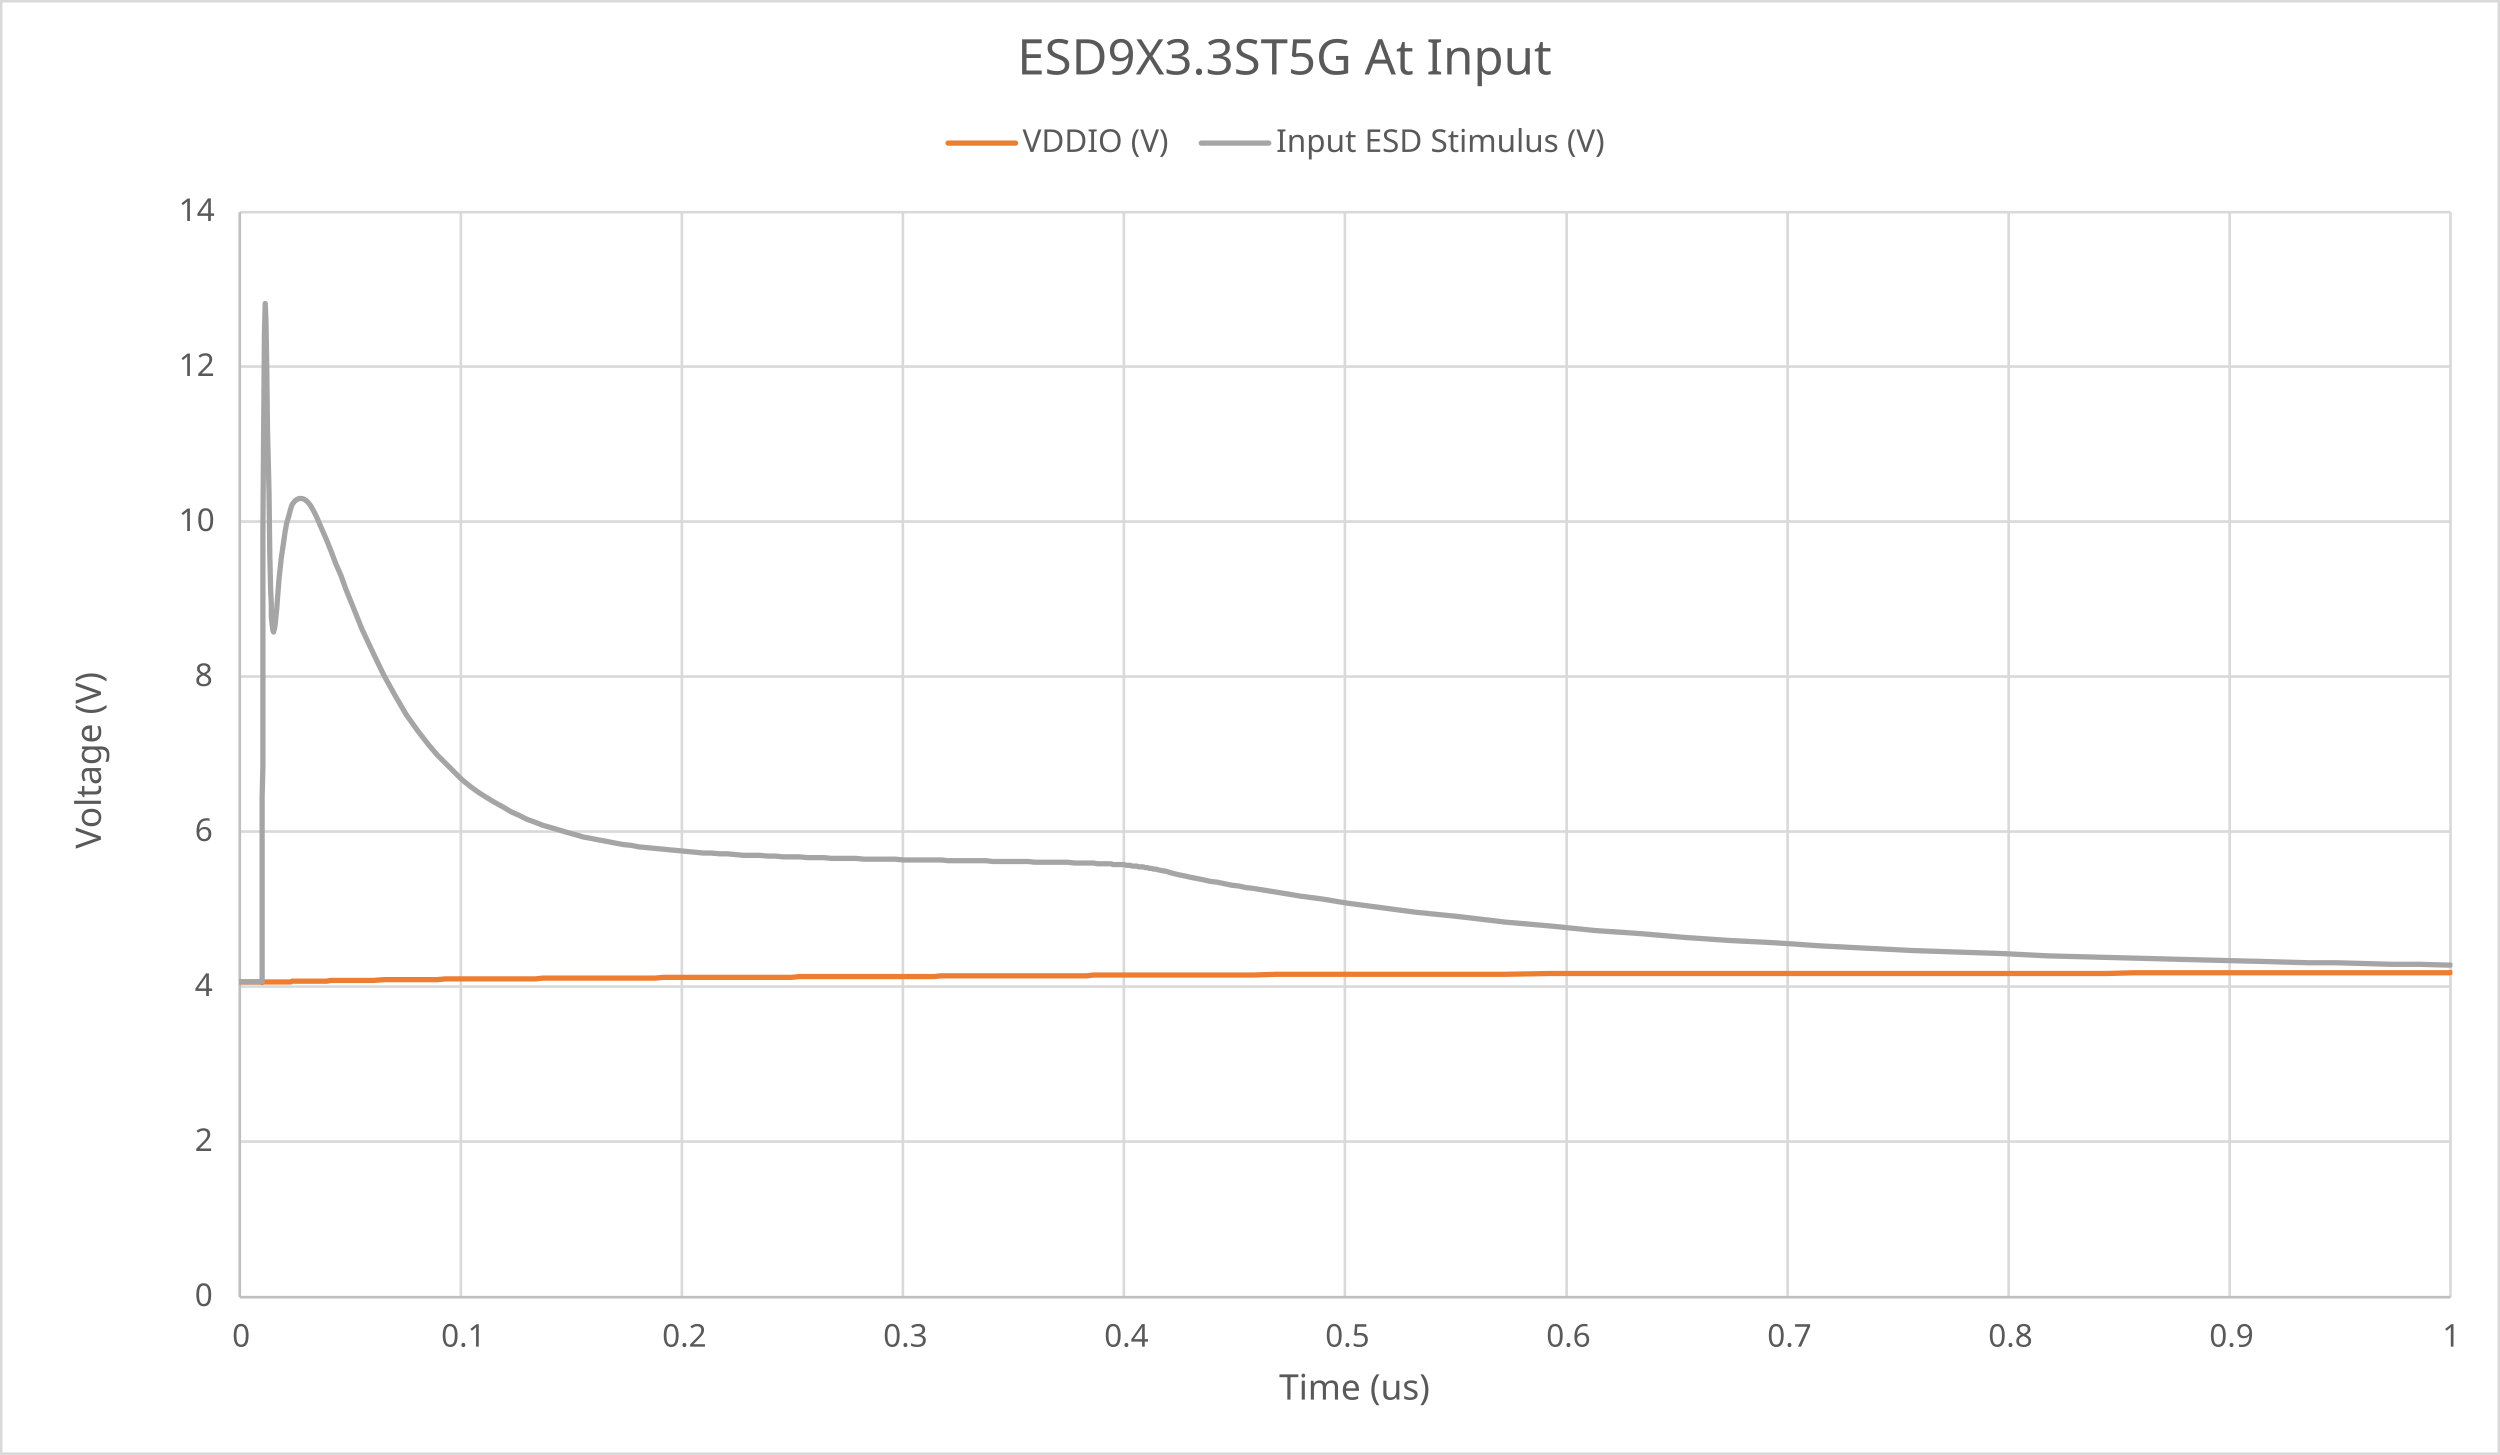
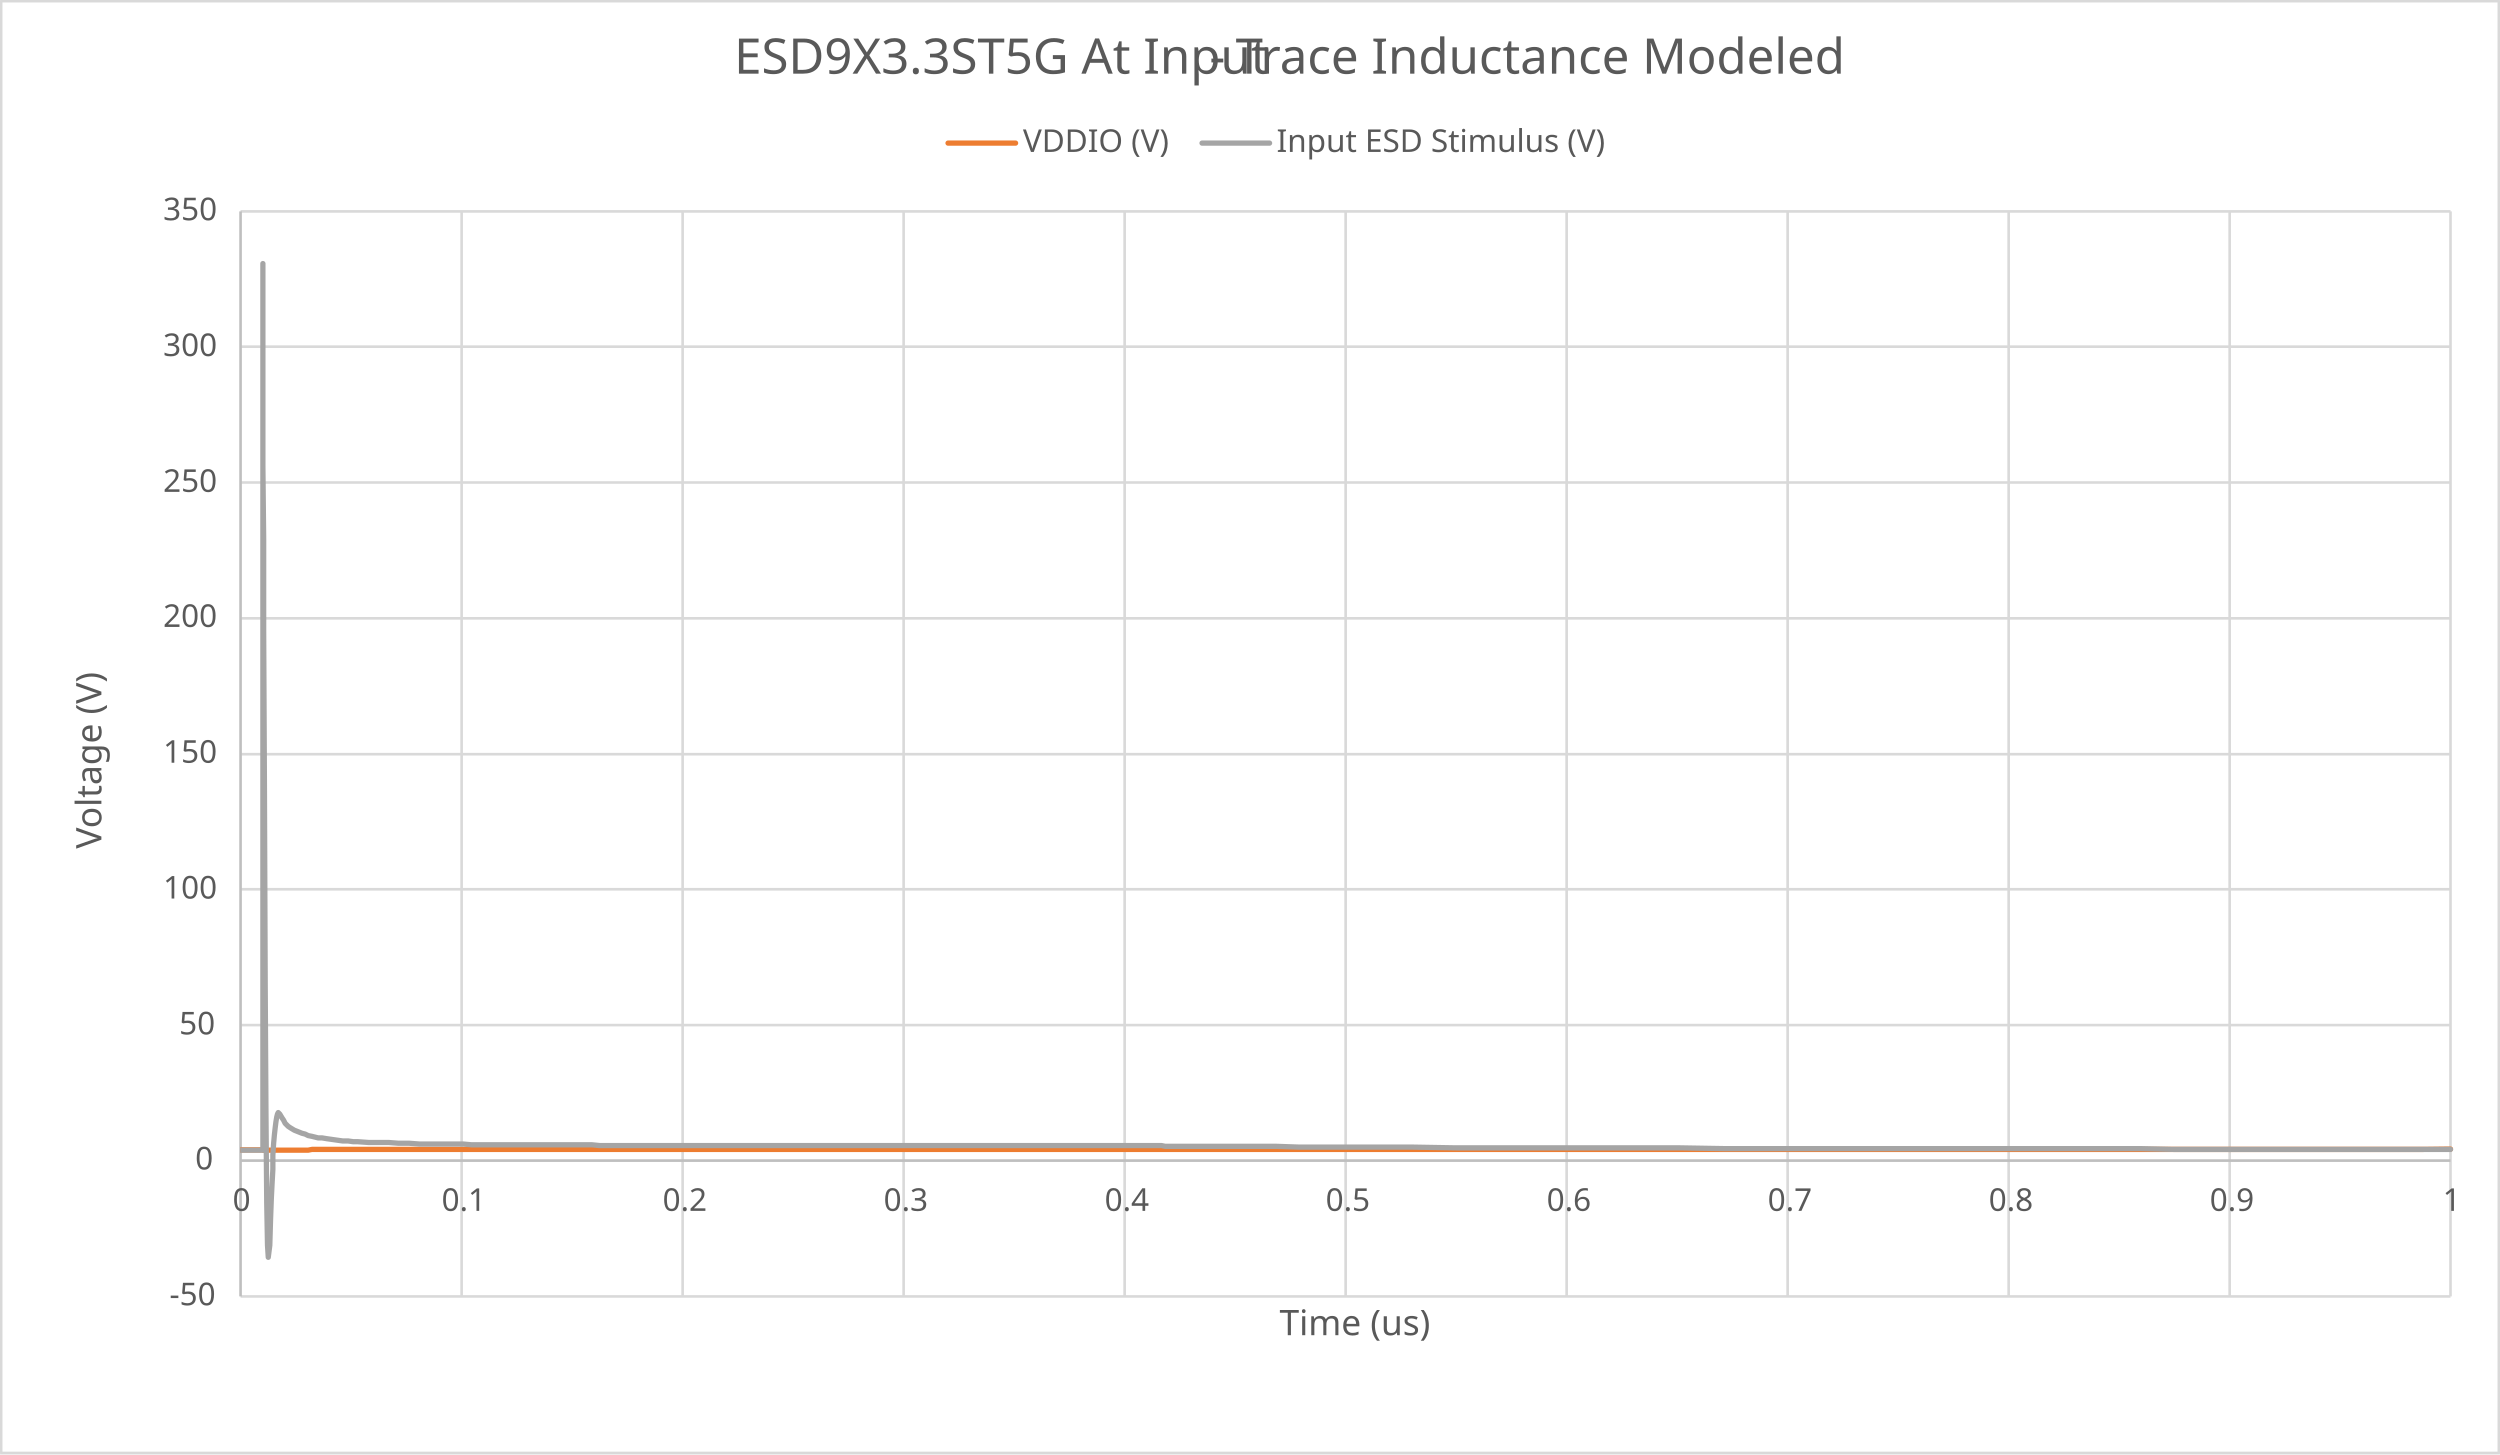
- <svg xmlns="http://www.w3.org/2000/svg" width="3258" height="1896" overflow="hidden">
+ <svg xmlns="http://www.w3.org/2000/svg" width="3258" height="1895" overflow="hidden">
  <defs>
    <clipPath id="clip0">
-       <rect x="2581" y="4141" width="3258" height="1896" />
+       <rect x="2577" y="9834" width="3258" height="1895" />
    </clipPath>
    <clipPath id="clip1">
-       <rect x="2581" y="4142" width="3255" height="1892" />
+       <rect x="2578" y="9834" width="3255" height="1893" />
    </clipPath>
    <clipPath id="clip2">
-       <rect x="2581" y="4142" width="3255" height="1892" />
+       <rect x="2578" y="9834" width="3255" height="1893" />
    </clipPath>
    <clipPath id="clip3">
-       <rect x="2581" y="4142" width="3255" height="1892" />
+       <rect x="2578" y="9834" width="3255" height="1893" />
    </clipPath>
    <clipPath id="clip4">
-       <rect x="2581" y="4142" width="3255" height="1892" />
+       <rect x="2578" y="9834" width="3255" height="1893" />
    </clipPath>
    <clipPath id="clip5">
-       <rect x="2893" y="4417" width="2884" height="1417" />
+       <rect x="2890" y="10109" width="2884" height="1417" />
    </clipPath>
    <clipPath id="clip6">
-       <rect x="2893" y="4417" width="2884" height="1417" />
+       <rect x="2890" y="10109" width="2884" height="1417" />
    </clipPath>
    <clipPath id="clip7">
-       <rect x="2581" y="4142" width="3255" height="1892" />
+       <rect x="2578" y="9834" width="3255" height="1893" />
    </clipPath>
    <clipPath id="clip8">
-       <rect x="2581" y="4142" width="3255" height="1892" />
+       <rect x="2578" y="9834" width="3255" height="1893" />
    </clipPath>
    <clipPath id="clip9">
-       <rect x="2581" y="4142" width="3255" height="1892" />
+       <rect x="2578" y="9834" width="3255" height="1893" />
    </clipPath>
    <clipPath id="clip10">
-       <rect x="2581" y="4142" width="3255" height="1892" />
+       <rect x="2578" y="9834" width="3255" height="1893" />
    </clipPath>
    <clipPath id="clip11">
-       <rect x="2581" y="4142" width="3255" height="1892" />
+       <rect x="2578" y="9834" width="3255" height="1893" />
    </clipPath>
    <clipPath id="clip12">
-       <rect x="2581" y="4142" width="3255" height="1892" />
+       <rect x="2578" y="9834" width="3255" height="1893" />
    </clipPath>
    <clipPath id="clip13">
-       <rect x="2581" y="4142" width="3255" height="1892" />
+       <rect x="2578" y="9834" width="3255" height="1893" />
    </clipPath>
    <clipPath id="clip14">
-       <rect x="2581" y="4142" width="3255" height="1892" />
+       <rect x="2578" y="9834" width="3255" height="1893" />
    </clipPath>
    <clipPath id="clip15">
-       <rect x="2581" y="4142" width="3255" height="1892" />
+       <rect x="2578" y="9834" width="3255" height="1893" />
    </clipPath>
    <clipPath id="clip16">
-       <rect x="2581" y="4142" width="3255" height="1892" />
+       <rect x="2578" y="9834" width="3255" height="1893" />
    </clipPath>
    <clipPath id="clip17">
-       <rect x="2581" y="4142" width="3255" height="1892" />
+       <rect x="2578" y="9834" width="3255" height="1893" />
    </clipPath>
    <clipPath id="clip18">
-       <rect x="2581" y="4142" width="3255" height="1892" />
+       <rect x="2578" y="9834" width="3255" height="1893" />
    </clipPath>
    <clipPath id="clip19">
-       <rect x="2581" y="4142" width="3255" height="1892" />
+       <rect x="2578" y="9834" width="3255" height="1893" />
    </clipPath>
    <clipPath id="clip20">
-       <rect x="2581" y="4142" width="3255" height="1892" />
+       <rect x="2578" y="9834" width="3255" height="1893" />
    </clipPath>
    <clipPath id="clip21">
-       <rect x="2581" y="4142" width="3255" height="1892" />
+       <rect x="2578" y="9834" width="3255" height="1893" />
    </clipPath>
    <clipPath id="clip22">
-       <rect x="2581" y="4142" width="3255" height="1892" />
+       <rect x="2578" y="9834" width="3255" height="1893" />
    </clipPath>
    <clipPath id="clip23">
-       <rect x="2581" y="4142" width="3255" height="1892" />
+       <rect x="2578" y="9834" width="3255" height="1893" />
    </clipPath>
    <clipPath id="clip24">
-       <rect x="2581" y="4142" width="3255" height="1892" />
+       <rect x="2578" y="9834" width="3255" height="1893" />
    </clipPath>
    <clipPath id="clip25">
-       <rect x="2581" y="4142" width="3255" height="1892" />
+       <rect x="2578" y="9834" width="3255" height="1893" />
    </clipPath>
    <clipPath id="clip26">
-       <rect x="2581" y="4142" width="3255" height="1892" />
+       <rect x="2578" y="9834" width="3255" height="1893" />
    </clipPath>
    <clipPath id="clip27">
-       <rect x="2581" y="4142" width="3255" height="1892" />
+       <rect x="2578" y="9834" width="3255" height="1893" />
    </clipPath>
    <clipPath id="clip28">
-       <rect x="2581" y="4142" width="3255" height="1892" />
+       <rect x="2578" y="9834" width="3255" height="1893" />
    </clipPath>
    <clipPath id="clip29">
-       <rect x="2581" y="4142" width="3255" height="1892" />
+       <rect x="2578" y="9834" width="3255" height="1893" />
    </clipPath>
    <clipPath id="clip30">
-       <rect x="2581" y="4142" width="3255" height="1892" />
+       <rect x="2578" y="9834" width="3255" height="1893" />
    </clipPath>
    <clipPath id="clip31">
-       <rect x="2581" y="4142" width="3255" height="1892" />
+       <rect x="2578" y="9834" width="3255" height="1893" />
    </clipPath>
    <clipPath id="clip32">
-       <rect x="2581" y="4142" width="3255" height="1892" />
+       <rect x="2578" y="9834" width="3255" height="1893" />
+     </clipPath>
+     <clipPath id="clip33">
+       <rect x="2578" y="9834" width="3255" height="1893" />
+     </clipPath>
+     <clipPath id="clip34">
+       <rect x="2578" y="9834" width="3255" height="1893" />
+     </clipPath>
+     <clipPath id="clip35">
+       <rect x="2578" y="9834" width="3255" height="1893" />
    </clipPath>
  </defs>
-   <g clip-path="url(#clip0)" transform="translate(-2581 -4141)">
-     <rect x="2582" y="4142" width="3255" height="1893" fill="#FFFFFF" />
+   <g clip-path="url(#clip0)" transform="translate(-2577 -9834)">
+     <rect x="2578" y="9835" width="3255" height="1892" fill="#FFFFFF" />
    <g clip-path="url(#clip1)">
-       <path d="M2893.5 5628.68 5774.5 5628.68M2893.5 5426.68 5774.5 5426.68M2893.5 5224.67 5774.5 5224.67M2893.5 5022.67 5774.5 5022.67M2893.5 4820.66 5774.5 4820.66M2893.5 4618.65 5774.5 4618.65M2893.5 4417.5 5774.5 4417.5" stroke="#D9D9D9" stroke-width="3.438" stroke-linejoin="round" stroke-miterlimit="10" fill="none" />
+       <path d="M2890.5 11523.5 5770.5 11523.5M2890.5 11169.9 5770.5 11169.9M2890.5 10992.9 5770.5 10992.9M2890.5 10816.9 5770.5 10816.9M2890.5 10639.8 5770.5 10639.8M2890.5 10462.8 5770.5 10462.8M2890.5 10285.8 5770.5 10285.8M2890.5 10109.5 5770.5 10109.5" stroke="#D9D9D9" stroke-width="3.438" stroke-linejoin="round" stroke-miterlimit="10" fill="none" />
    </g>
    <g clip-path="url(#clip2)">
-       <path d="M3181.6 4417.5 3181.6 5831.5M3469.61 4417.5 3469.61 5831.5M3757.62 4417.5 3757.62 5831.5M4045.63 4417.5 4045.63 5831.5M4333.64 4417.5 4333.64 5831.5M4622.65 4417.5 4622.65 5831.5M4910.66 4417.5 4910.66 5831.5M5198.67 4417.5 5198.67 5831.5M5486.68 4417.5 5486.68 5831.5M5774.5 4417.5 5774.5 5831.5" stroke="#D9D9D9" stroke-width="3.438" stroke-linejoin="round" stroke-miterlimit="10" fill="none" />
+       <path d="M3178.6 10109.5 3178.6 11523.5M3466.61 10109.5 3466.61 11523.5M3754.62 10109.5 3754.62 11523.5M4042.63 10109.5 4042.63 11523.5M4330.64 10109.5 4330.64 11523.5M4618.65 10109.5 4618.65 11523.5M4906.66 10109.5 4906.66 11523.5M5194.67 10109.5 5194.67 11523.5M5482.68 10109.5 5482.68 11523.5M5770.5 10109.5 5770.5 11523.5" stroke="#D9D9D9" stroke-width="3.438" stroke-linejoin="round" stroke-miterlimit="10" fill="none" />
    </g>
    <g clip-path="url(#clip3)">
-       <path d="M0 0 0 1414" stroke="#BFBFBF" stroke-width="3.438" stroke-linejoin="round" stroke-miterlimit="10" fill="none" fill-rule="evenodd" transform="matrix(1 0 0 -1 2893.5 5831.5)" />
+       <path d="M0 0 0 1414" stroke="#BFBFBF" stroke-width="3.438" stroke-linejoin="round" stroke-miterlimit="10" fill="none" fill-rule="evenodd" transform="matrix(1 0 0 -1 2890.5 11523.5)" />
    </g>
    <g clip-path="url(#clip4)">
-       <path d="M2893.5 5831.5 5774.5 5831.5" stroke="#BFBFBF" stroke-width="3.438" stroke-linejoin="round" stroke-miterlimit="10" fill="none" fill-rule="evenodd" />
+       <path d="M2890.5 11346.5 5770.5 11346.5" stroke="#BFBFBF" stroke-width="3.438" stroke-linejoin="round" stroke-miterlimit="10" fill="none" fill-rule="evenodd" />
    </g>
    <g clip-path="url(#clip5)">
-       <path d="M2893.5 5420.68 2922.6 5420.68 2922.6 5420.68 2922.6 5420.68 2922.6 5420.68 2922.6 5420.68 2922.6 5420.68 2922.6 5420.68 2922.6 5421.5 2922.6 5420.68 2922.6 5420.68 2922.6 5420.68 2922.6 5420.68 2922.6 5420.68 2922.6 5420.68 2922.6 5420.68 2922.6 5420.68 2922.6 5420.68 2922.6 5420.68 2922.6 5420.68 2923.6 5420.68 2923.6 5420.68 2923.6 5420.68 2923.6 5420.68 2923.6 5420.68 2924.6 5420.68 2925.6 5420.68 2926.6 5420.68 2927.6 5420.68 2928.6 5420.68 2929.6 5420.68 2931.6 5420.68 2932.6 5420.68 2933.6 5420.68 2934.6 5420.68 2934.6 5420.68 2935.6 5420.68 2936.6 5420.68 2937.6 5420.68 2937.6 5420.68 2938.6 5420.68 2939.6 5420.68 2941.6 5420.68 2944.6 5420.68 2947.6 5420.68 2950.6 5420.68 2952.6 5420.68 2954.6 5420.68 2957.6 5420.68 2959.6 5420.68 2961.6 5419.68 2964.6 5419.68 2966.6 5419.68 2970.6 5419.68 2974.6 5419.68 2977.6 5419.68 2981.6 5419.68 2985.6 5419.68 2989.6 5419.68 2993.6 5419.68 2999.6 5419.68 3006.6 5419.68 3012.6 5418.68 3018.6 5418.68 3025.6 5418.68 3031.6 5418.68 3038.6 5418.68 3052.6 5418.68 3067.6 5418.68 3081.6 5417.68 3096.6 5417.68 3110.6 5417.68 3125.6 5417.68 3139.6 5417.68 3150.6 5417.68 3161.6 5416.68 3172.6 5416.68 3182.6 5416.68 3193.6 5416.68 3204.61 5416.68 3215.61 5416.68 3225.61 5416.68 3236.61 5416.68 3246.61 5416.68 3257.61 5416.68 3267.61 5416.68 3278.61 5416.68 3288.61 5415.68 3299.61 5415.68 3309.61 5415.68 3319.61 5415.68 3330.61 5415.68 3340.61 5415.68 3351.61 5415.68 3361.61 5415.68 3372.61 5415.68 3382.61 5415.68 3393.61 5415.68 3403.61 5415.68 3413.61 5415.68 3424.61 5415.68 3434.61 5415.68 3445.61 5414.68 3455.61 5414.68 3466.61 5414.68 3476.61 5414.68 3487.61 5414.68 3497.61 5414.68 3507.62 5414.68 3518.62 5414.68 3528.62 5414.68 3539.62 5414.68 3549.62 5414.68 3560.62 5414.68 3570.62 5414.68 3581.62 5414.68 3591.62 5414.68 3601.62 5414.68 3612.62 5414.68 3622.62 5413.68 3633.62 5413.68 3643.62 5413.68 3654.62 5413.68 3664.62 5413.68 3675.62 5413.68 3685.62 5413.68 3696.62 5413.68 3706.62 5413.68 3716.62 5413.68 3727.62 5413.68 3737.62 5413.68 3747.62 5413.68 3757.62 5413.68 3767.62 5413.68 3777.62 5413.68 3787.62 5413.68 3797.62 5413.68 3807.62 5412.68 3816.63 5412.68 3826.63 5412.68 3836.63 5412.68 3845.63 5412.68 3855.63 5412.68 3865.63 5412.68 3874.63 5412.68 3883.63 5412.68 3892.63 5412.68 3902.63 5412.68 3911.63 5412.68 3920.63 5412.68 3929.63 5412.68 3938.63 5412.68 3946.63 5412.68 3955.63 5412.68 3963.63 5412.68 3972.63 5412.68 3980.63 5412.68 3988.63 5412.68 3997.63 5412.68 4005.63 5411.68 4011.63 5411.68 4017.63 5411.68 4022.63 5411.68 4028.63 5411.68 4031.63 5411.68 4033.63 5411.68 4036.63 5411.68 4039.63 5411.68 4042.63 5411.68 4045.63 5411.68 4048.63 5411.68 4050.63 5411.68 4053.63 5411.68 4056.63 5411.68 4059.63 5411.68 4062.63 5411.68 4064.63 5411.68 4067.63 5411.68 4070.63 5411.68 4073.63 5411.68 4076.63 5411.68 4078.63 5411.68 4081.63 5411.68 4084.63 5411.68 4087.63 5411.68 4090.63 5411.68 4095.63 5411.68 4101.63 5411.68 4107.63 5411.68 4115.64 5411.68 4120.64 5411.68 4125.64 5411.68 4129.64 5411.68 4134.64 5411.68 4139.64 5411.68 4144.64 5411.68 4149.64 5411.68 4158.64 5411.68 4167.64 5411.68 4176.64 5411.68 4186.64 5411.68 4195.64 5411.68 4204.64 5411.68 4213.64 5411.68 4244.64 5410.68 4274.64 5410.68 4304.64 5410.68 4334.64 5410.68 4364.64 5410.68 4394.64 5410.68 4424.65 5410.68 4483.65 5410.68 4542.65 5410.68 4600.65 5409.68 4659.65 5409.68 4718.65 5409.68 4776.66 5409.68 4835.66 5409.68 4894.66 5409.68 4953.66 5409.68 5012.66 5409.68 5071.67 5409.68 5130.67 5409.68 5189.67 5409.68 5249.67 5409.68 5287.67 5409.68 5325.67 5409.68 5363.68 5408.68 5401.68 5408.68 5439.68 5408.68 5478.68 5408.68 5516.68 5408.68 5519.68 5408.68 5554.68 5408.68 5590.68 5408.68 5626.68 5408.68 5662.69 5408.68 5697.69 5408.68 5733.69 5408.68 5769.69 5408.68 5772.69 5408.68 5774.5 5408.5" stroke="#ED7D31" stroke-width="6.875" stroke-linecap="round" stroke-linejoin="round" stroke-miterlimit="10" fill="none" />
+       <path d="M2890.5 11332.5 2919.6 11332.5 2919.6 11332.9 2919.6 11332.9 2919.6 11332.9 2919.6 11332.5 2919.6 11332.5 2919.6 11332.5 2919.6 11332.5 2919.6 11332.5 2919.6 11332.9 2919.6 11332.9 2919.6 11332.9 2919.6 11332.9 2919.6 11332.9 2919.6 11332.9 2919.6 11332.9 2919.6 11332.9 2919.6 11332.9 2919.6 11332.9 2920.6 11332.9 2920.6 11332.9 2921.6 11332.9 2922.6 11332.9 2923.6 11332.9 2924.6 11332.9 2925.6 11332.9 2926.6 11332.9 2928.6 11332.9 2929.6 11332.9 2930.6 11332.9 2931.6 11332.9 2932.6 11332.9 2932.6 11332.9 2933.6 11332.9 2934.6 11332.9 2935.6 11332.9 2936.6 11332.9 2937.6 11332.9 2938.6 11332.9 2939.6 11332.9 2940.6 11332.9 2941.6 11332.9 2944.6 11332.9 2946.6 11332.9 2948.6 11332.9 2950.6 11332.9 2952.6 11332.9 2955.6 11332.9 2960.6 11332.9 2965.6 11332.9 2970.6 11332.9 2974.6 11332.9 2978.6 11332.9 2983.6 11331.9 2987.6 11331.9 2991.6 11331.9 2996.6 11331.9 3002.6 11331.9 3009.6 11331.9 3016.6 11331.9 3023.6 11331.9 3030.6 11331.9 3037.6 11331.9 3043.6 11331.9 3057.6 11331.9 3070.6 11331.9 3083.6 11331.9 3096.6 11331.9 3110.6 11331.9 3123.6 11331.9 3136.6 11331.9 3147.6 11331.9 3158.6 11331.9 3169.6 11331.9 3180.6 11331.9 3191.6 11331.9 3201.6 11331.9 3212.61 11331.9 3223.61 11331.9 3233.61 11331.9 3244.61 11331.9 3254.61 11331.9 3264.61 11331.9 3275.61 11331.9 3285.61 11331.9 3296.61 11331.9 3306.61 11331.9 3317.61 11331.9 3327.61 11331.9 3338.61 11331.9 3348.61 11331.9 3358.61 11331.9 3369.61 11331.9 3379.61 11331.9 3390.61 11331.9 3400.61 11331.9 3411.61 11331.9 3421.61 11331.9 3432.61 11331.9 3442.61 11331.9 3453.61 11331.9 3463.61 11331.9 3473.61 11331.9 3484.61 11331.9 3494.61 11331.9 3505.62 11331.9 3515.62 11331.9 3526.62 11331.9 3536.62 11331.9 3547.62 11331.9 3557.62 11331.9 3567.62 11331.9 3578.62 11331.9 3588.62 11331.9 3599.62 11331.9 3609.62 11331.9 3620.62 11331.9 3630.62 11331.9 3641.62 11331.9 3651.62 11331.9 3661.62 11331.9 3672.62 11331.9 3682.62 11331.9 3693.62 11331.9 3703.62 11331.9 3714.62 11331.9 3724.62 11331.9 3734.62 11331.9 3744.62 11331.9 3754.62 11331.9 3764.62 11331.9 3774.62 11331.9 3784.62 11331.9 3794.62 11331.9 3804.62 11331.9 3814.63 11331.9 3823.63 11331.9 3833.63 11331.9 3843.63 11331.9 3852.63 11331.9 3862.63 11331.9 3871.63 11331.9 3880.63 11331.9 3890.63 11331.9 3899.63 11331.9 3908.63 11331.9 3917.63 11331.9 3927.63 11331.9 3935.63 11331.9 3943.63 11331.9 3951.63 11331.9 3959.63 11331.9 3967.63 11331.9 3975.63 11331.9 3983.63 11331.9 3991.63 11331.9 4000.63 11331.9 4005.63 11331.9 4011.63 11331.9 4017.63 11331.9 4022.63 11331.9 4025.63 11331.9 4028.63 11331.9 4031.63 11331.9 4034.63 11331.9 4036.63 11331.9 4039.63 11331.9 4042.63 11331.9 4045.63 11331.9 4048.63 11331.9 4050.63 11331.9 4053.63 11331.9 4056.63 11331.9 4059.63 11331.9 4062.63 11331.9 4064.63 11331.9 4067.63 11331.9 4070.63 11331.9 4073.63 11331.9 4076.63 11331.9 4079.63 11331.9 4081.63 11331.9 4084.63 11331.9 4090.63 11331.9 4095.63 11331.9 4101.63 11331.9 4109.63 11331.9 4114.63 11331.9 4119.64 11331.9 4124.64 11331.9 4129.64 11331.9 4134.64 11331.9 4138.64 11331.9 4143.64 11331.9 4153.64 11331.9 4163.64 11331.9 4172.64 11331.9 4182.64 11331.9 4191.64 11331.9 4201.64 11331.9 4211.64 11331.9 4240.64 11331.9 4269.64 11331.9 4299.64 11331.9 4328.64 11331.9 4357.64 11331.9 4387.64 11331.9 4416.65 11331.9 4474.65 11331.9 4533.65 11331.9 4591.65 11331.9 4649.65 11331.9 4707.65 11331.9 4766.66 11331.9 4824.66 11331.9 4883.66 11331.9 4942.66 11331.9 5001.66 11331.9 5060.67 11331.9 5119.67 11331.9 5178.67 11331.9 5237.67 11331.9 5280.67 11331.9 5323.67 11331.9 5366.68 11331.9 5409.68 11331.9 5452.68 11331.9 5495.68 11331.9 5538.68 11331.9 5541.68 11331.9 5573.68 11331.9 5605.68 11331.9 5638.69 11331.9 5670.69 11331.9 5702.69 11331.9 5734.69 11331.9 5766.69 11331.5 5769.69 11331.5 5770.5 11331.5" stroke="#ED7D31" stroke-width="6.875" stroke-linecap="round" stroke-linejoin="round" stroke-miterlimit="10" fill="none" />
    </g>
    <g clip-path="url(#clip6)">
-       <path d="M2893.5 5420.5 2922.6 5420.5 2922.6 5419.68 2922.6 5418.68 2922.6 5418.68 2922.6 5418.68 2922.6 5418.68 2922.6 5418.68 2922.6 5418.68 2922.6 5417.68 2922.6 5417.68 2922.6 5417.68 2922.6 5416.68 2922.6 5414.68 2922.6 5410.68 2922.6 5400.68 2922.6 5383.68 2922.6 5356.68 2922.6 5304.67 2922.6 5238.67 2922.6 5227.67 2922.6 5210.67 2922.6 5180.67 2923.6 5138.67 2923.6 5070.67 2923.6 5013.66 2923.6 4929.66 2923.6 4834.66 2924.6 4697.65 2925.6 4575.65 2926.6 4536.5 2927.6 4558.65 2928.6 4616.65 2929.6 4700.65 2931.6 4783.66 2932.6 4863.66 2933.6 4906.66 2934.6 4929.66 2934.6 4944.66 2935.6 4954.66 2936.6 4962.66 2937.6 4964.66 2937.6 4963.66 2938.6 4960.66 2939.6 4954.66 2941.6 4934.66 2944.6 4895.66 2947.6 4867.66 2950.6 4847.66 2952.6 4833.66 2954.6 4822.66 2957.6 4812.66 2959.6 4804.66 2961.6 4798.66 2964.6 4794.66 2966.6 4792.66 2970.6 4790.66 2974.6 4790.66 2977.6 4791.66 2981.6 4794.66 2985.6 4799.66 2989.6 4806.66 2993.6 4814.66 2999.6 4828.66 3006.6 4844.66 3012.6 4859.66 3018.6 4875.66 3025.6 4891.66 3031.6 4908.66 3038.6 4925.66 3052.6 4960.66 3067.6 4992.66 3081.6 5021.67 3096.6 5048.67 3110.6 5072.67 3125.6 5093.67 3139.6 5111.67 3150.6 5124.67 3161.6 5135.67 3172.6 5146.67 3182.6 5156.67 3193.6 5165.67 3204.61 5173.67 3215.61 5180.67 3225.61 5186.67 3236.61 5192.67 3246.61 5198.67 3257.61 5203.67 3267.61 5208.67 3278.61 5212.67 3288.61 5216.67 3299.61 5219.67 3309.61 5222.67 3319.61 5225.67 3330.61 5228.67 3340.61 5231.67 3351.61 5233.67 3361.61 5235.67 3372.61 5237.67 3382.61 5239.67 3393.61 5241.67 3403.61 5242.67 3413.61 5244.67 3424.61 5245.67 3434.61 5246.67 3445.61 5247.67 3455.61 5248.67 3466.61 5249.67 3476.61 5250.67 3487.61 5251.67 3497.61 5252.67 3507.62 5252.67 3518.62 5253.67 3528.62 5253.67 3539.62 5254.67 3549.62 5255.67 3560.62 5255.67 3570.62 5255.67 3581.62 5256.67 3591.62 5256.67 3601.62 5257.67 3612.62 5257.67 3622.62 5257.67 3633.62 5258.67 3643.62 5258.67 3654.62 5258.67 3664.62 5259.67 3675.62 5259.67 3685.62 5259.67 3696.62 5259.67 3706.62 5260.67 3716.62 5260.67 3727.62 5260.67 3737.62 5260.67 3747.62 5260.67 3757.62 5261.67 3767.62 5261.67 3777.62 5261.67 3787.62 5261.67 3797.62 5261.67 3807.62 5261.67 3816.63 5262.67 3826.63 5262.67 3836.63 5262.67 3845.63 5262.67 3855.63 5262.67 3865.63 5262.67 3874.63 5263.67 3883.63 5263.67 3892.63 5263.67 3902.63 5263.67 3911.63 5263.67 3920.63 5263.67 3929.63 5264.67 3938.63 5264.67 3946.63 5264.67 3955.63 5264.67 3963.63 5264.67 3972.63 5264.67 3980.63 5265.67 3988.63 5265.67 3997.63 5265.67 4005.63 5265.67 4011.63 5266.67 4017.63 5266.67 4022.63 5266.67 4028.63 5266.67 4031.63 5267.67 4033.63 5267.67 4036.63 5267.67 4039.63 5267.67 4042.63 5267.67 4045.63 5267.67 4048.63 5268.67 4050.63 5268.67 4053.63 5268.67 4056.63 5269.67 4059.63 5269.67 4062.63 5269.67 4064.63 5270.67 4067.63 5270.67 4070.63 5270.67 4073.63 5271.67 4076.63 5271.67 4078.63 5272.67 4081.63 5272.67 4084.63 5273.67 4087.63 5273.67 4090.63 5274.67 4095.63 5275.67 4101.63 5276.67 4107.63 5278.67 4115.64 5280.67 4120.64 5281.67 4125.64 5282.67 4129.64 5283.67 4134.64 5284.67 4139.64 5285.67 4144.64 5286.67 4149.64 5287.67 4158.64 5289.67 4167.64 5290.67 4176.64 5292.67 4186.64 5294.67 4195.64 5295.67 4204.64 5297.67 4213.64 5298.67 4244.64 5303.67 4274.64 5308.67 4304.64 5312.67 4334.64 5317.67 4364.64 5321.67 4394.64 5325.67 4424.65 5329.67 4483.65 5335.68 4542.65 5342.68 4600.65 5347.68 4659.65 5353.68 4718.65 5357.68 4776.66 5362.68 4835.66 5366.68 4894.66 5369.68 4953.66 5373.68 5012.66 5376.68 5071.67 5379.68 5130.67 5381.68 5189.67 5383.68 5249.67 5386.68 5287.67 5387.68 5325.67 5388.68 5363.68 5389.68 5401.68 5390.68 5439.68 5391.68 5478.68 5392.68 5516.68 5393.68 5519.68 5393.68 5554.68 5394.68 5590.68 5395.68 5626.68 5395.68 5662.69 5396.68 5697.69 5397.68 5733.69 5397.68 5769.69 5398.68 5772.69 5398.68 5774.5 5398.68" stroke="#A5A5A5" stroke-width="6.875" stroke-linecap="round" stroke-linejoin="round" stroke-miterlimit="10" fill="none" />
+       <path d="M2890.5 11332.9 2919.6 11332.9 2919.6 10998.9 2919.6 10459.8 2919.6 10177.5 2919.6 10177.8 2919.6 10177.8 2919.6 10177.8 2919.6 10177.8 2919.6 10178.8 2919.6 10178.8 2919.6 10178.8 2919.6 10179.8 2919.6 10180.8 2919.6 10184.8 2919.6 10190.8 2919.6 10199.8 2919.6 10211.8 2919.6 10229.8 2919.6 10254.8 2919.6 10259.8 2919.6 10269.8 2919.6 10288.8 2919.6 10319.8 2919.6 10382.8 2919.6 10441.8 2920.6 10535.8 2920.6 10654.8 2921.6 10856.9 2922.6 11115.9 2923.6 11284.9 2924.6 11401.9 2925.6 11456.9 2926.6 11472.5 2928.6 11456.9 2929.6 11422.9 2930.6 11395.9 2931.6 11375.9 2932.6 11357.9 2932.6 11338.9 2933.6 11323.9 2934.6 11312.9 2935.6 11303.9 2936.6 11295.9 2937.6 11289.9 2938.6 11285.9 2939.6 11283.9 2940.6 11284.9 2941.6 11285.9 2944.6 11290.9 2946.6 11293.9 2948.6 11297.9 2950.6 11299.9 2952.6 11301.9 2955.6 11303.9 2960.6 11306.9 2965.6 11308.9 2970.6 11310.9 2974.6 11311.9 2978.6 11313.9 2983.6 11314.9 2987.6 11315.9 2991.6 11316.9 2996.6 11316.9 3002.6 11317.9 3009.6 11318.9 3016.6 11319.9 3023.6 11320.9 3030.6 11320.9 3037.6 11321.9 3043.6 11321.9 3057.6 11322.9 3070.6 11322.9 3083.6 11322.9 3096.6 11323.9 3110.6 11323.9 3123.6 11324.9 3136.6 11324.9 3147.6 11324.9 3158.6 11324.9 3169.6 11324.9 3180.6 11324.9 3191.6 11325.9 3201.6 11325.9 3212.61 11325.9 3223.61 11325.9 3233.61 11325.9 3244.61 11325.9 3254.61 11325.9 3264.61 11325.9 3275.61 11325.9 3285.61 11325.9 3296.61 11325.9 3306.61 11325.9 3317.61 11325.9 3327.61 11325.9 3338.61 11325.9 3348.61 11325.9 3358.61 11326.9 3369.61 11326.9 3379.61 11326.9 3390.61 11326.9 3400.61 11326.9 3411.61 11326.9 3421.61 11326.9 3432.61 11326.9 3442.61 11326.9 3453.61 11326.9 3463.61 11326.9 3473.61 11326.9 3484.61 11326.9 3494.61 11326.9 3505.62 11326.9 3515.62 11326.9 3526.62 11326.9 3536.62 11326.9 3547.62 11326.9 3557.62 11326.9 3567.62 11326.9 3578.62 11326.9 3588.62 11326.9 3599.62 11326.9 3609.62 11326.9 3620.62 11326.9 3630.62 11326.9 3641.62 11326.9 3651.62 11326.9 3661.62 11326.9 3672.62 11326.9 3682.62 11326.9 3693.62 11326.9 3703.62 11326.9 3714.62 11326.9 3724.62 11326.9 3734.62 11326.9 3744.62 11326.9 3754.62 11326.9 3764.62 11326.9 3774.62 11326.9 3784.62 11326.9 3794.62 11326.9 3804.62 11326.9 3814.63 11326.9 3823.63 11326.9 3833.63 11326.9 3843.63 11326.9 3852.63 11326.9 3862.63 11326.9 3871.63 11326.9 3880.63 11326.9 3890.63 11326.9 3899.63 11326.9 3908.63 11326.9 3917.63 11326.9 3927.63 11326.9 3935.63 11326.9 3943.63 11326.9 3951.63 11326.9 3959.63 11326.9 3967.63 11326.9 3975.63 11326.9 3983.63 11326.9 3991.63 11326.9 4000.63 11326.9 4005.63 11326.9 4011.63 11326.9 4017.63 11326.9 4022.63 11326.9 4025.63 11326.9 4028.63 11326.9 4031.63 11326.9 4034.63 11326.9 4036.63 11326.9 4039.63 11326.9 4042.63 11326.9 4045.63 11326.9 4048.63 11326.9 4050.63 11326.9 4053.63 11326.9 4056.63 11326.9 4059.63 11326.9 4062.63 11326.9 4064.63 11326.9 4067.63 11326.9 4070.63 11326.9 4073.63 11326.9 4076.63 11326.9 4079.63 11326.9 4081.63 11326.9 4084.63 11326.9 4090.63 11326.9 4095.63 11327.9 4101.63 11327.9 4109.63 11327.9 4114.63 11327.9 4119.64 11327.9 4124.64 11327.9 4129.64 11327.9 4134.64 11327.9 4138.64 11327.9 4143.64 11327.9 4153.64 11327.9 4163.64 11327.9 4172.64 11327.9 4182.64 11327.9 4191.64 11327.9 4201.64 11327.9 4211.64 11327.9 4240.64 11327.9 4269.64 11328.9 4299.64 11328.9 4328.64 11328.9 4357.64 11328.9 4387.64 11328.9 4416.65 11328.9 4474.65 11329.9 4533.65 11329.9 4591.65 11329.9 4649.65 11329.9 4707.65 11329.9 4766.66 11329.9 4824.66 11330.9 4883.66 11330.9 4942.66 11330.9 5001.66 11330.9 5060.67 11330.9 5119.67 11330.9 5178.67 11330.9 5237.67 11330.9 5280.67 11330.9 5323.67 11330.9 5366.68 11330.9 5409.68 11331.9 5452.68 11331.9 5495.68 11331.9 5538.68 11331.9 5541.68 11331.9 5573.68 11331.9 5605.68 11331.9 5638.69 11331.9 5670.69 11331.9 5702.69 11331.9 5734.69 11331.9 5766.69 11331.9 5769.69 11331.9 5770.5 11331.9" stroke="#A5A5A5" stroke-width="6.875" stroke-linecap="round" stroke-linejoin="round" stroke-miterlimit="10" fill="none" />
    </g>
    <g clip-path="url(#clip7)">
-       <text fill="#595959" font-family="Calibri,Calibri_MSFontService,sans-serif" font-weight="400" font-size="41" transform="matrix(1 0 0 1 2834.82 5843)">0</text>
+       <text fill="#595959" font-family="Calibri,Calibri_MSFontService,sans-serif" font-weight="400" font-size="41" transform="matrix(1 0 0 1 2797.86 11535)">-50</text>
    </g>
    <g clip-path="url(#clip8)">
-       <text fill="#595959" font-family="Calibri,Calibri_MSFontService,sans-serif" font-weight="400" font-size="41" transform="matrix(1 0 0 1 2834.82 5641)">2</text>
+       <text fill="#595959" font-family="Calibri,Calibri_MSFontService,sans-serif" font-weight="400" font-size="41" transform="matrix(1 0 0 1 2831.38 11358)">0</text>
    </g>
    <g clip-path="url(#clip9)">
-       <text fill="#595959" font-family="Calibri,Calibri_MSFontService,sans-serif" font-weight="400" font-size="41" transform="matrix(1 0 0 1 2834.82 5439)">4</text>
+       <text fill="#595959" font-family="Calibri,Calibri_MSFontService,sans-serif" font-weight="400" font-size="41" transform="matrix(1 0 0 1 2810.48 11182)">50</text>
    </g>
    <g clip-path="url(#clip10)">
-       <text fill="#595959" font-family="Calibri,Calibri_MSFontService,sans-serif" font-weight="400" font-size="41" transform="matrix(1 0 0 1 2834.82 5237)">6</text>
+       <text fill="#595959" font-family="Calibri,Calibri_MSFontService,sans-serif" font-weight="400" font-size="41" transform="matrix(1 0 0 1 2789.58 11005)">100</text>
    </g>
    <g clip-path="url(#clip11)">
-       <text fill="#595959" font-family="Calibri,Calibri_MSFontService,sans-serif" font-weight="400" font-size="41" transform="matrix(1 0 0 1 2834.82 5035)">8</text>
+       <text fill="#595959" font-family="Calibri,Calibri_MSFontService,sans-serif" font-weight="400" font-size="41" transform="matrix(1 0 0 1 2789.58 10828)">150</text>
    </g>
    <g clip-path="url(#clip12)">
-       <text fill="#595959" font-family="Calibri,Calibri_MSFontService,sans-serif" font-weight="400" font-size="41" transform="matrix(1 0 0 1 2813.92 4833)">10</text>
+       <text fill="#595959" font-family="Calibri,Calibri_MSFontService,sans-serif" font-weight="400" font-size="41" transform="matrix(1 0 0 1 2789.58 10651)">200</text>
    </g>
    <g clip-path="url(#clip13)">
-       <text fill="#595959" font-family="Calibri,Calibri_MSFontService,sans-serif" font-weight="400" font-size="41" transform="matrix(1 0 0 1 2813.92 4631)">12</text>
+       <text fill="#595959" font-family="Calibri,Calibri_MSFontService,sans-serif" font-weight="400" font-size="41" transform="matrix(1 0 0 1 2789.58 10475)">250</text>
    </g>
    <g clip-path="url(#clip14)">
-       <text fill="#595959" font-family="Calibri,Calibri_MSFontService,sans-serif" font-weight="400" font-size="41" transform="matrix(1 0 0 1 2813.92 4429)">14</text>
+       <text fill="#595959" font-family="Calibri,Calibri_MSFontService,sans-serif" font-weight="400" font-size="41" transform="matrix(1 0 0 1 2789.58 10298)">300</text>
    </g>
    <g clip-path="url(#clip15)">
-       <text fill="#595959" font-family="Calibri,Calibri_MSFontService,sans-serif" font-weight="400" font-size="41" transform="matrix(1 0 0 1 2883.54 5896)">0</text>
+       <text fill="#595959" font-family="Calibri,Calibri_MSFontService,sans-serif" font-weight="400" font-size="41" transform="matrix(1 0 0 1 2789.58 10121)">350</text>
    </g>
    <g clip-path="url(#clip16)">
-       <text fill="#595959" font-family="Calibri,Calibri_MSFontService,sans-serif" font-weight="400" font-size="41" transform="matrix(1 0 0 1 3155.92 5896)">0.1</text>
+       <text fill="#595959" font-family="Calibri,Calibri_MSFontService,sans-serif" font-weight="400" font-size="41" transform="matrix(1 0 0 1 2880.1 11412)">0</text>
    </g>
    <g clip-path="url(#clip17)">
-       <text fill="#595959" font-family="Calibri,Calibri_MSFontService,sans-serif" font-weight="400" font-size="41" transform="matrix(1 0 0 1 3443.95 5896)">0.2</text>
+       <text fill="#595959" font-family="Calibri,Calibri_MSFontService,sans-serif" font-weight="400" font-size="41" transform="matrix(1 0 0 1 3152.48 11412)">0.1</text>
    </g>
    <g clip-path="url(#clip18)">
-       <text fill="#595959" font-family="Calibri,Calibri_MSFontService,sans-serif" font-weight="400" font-size="41" transform="matrix(1 0 0 1 3731.98 5896)">0.3</text>
+       <text fill="#595959" font-family="Calibri,Calibri_MSFontService,sans-serif" font-weight="400" font-size="41" transform="matrix(1 0 0 1 3440.51 11412)">0.2</text>
    </g>
    <g clip-path="url(#clip19)">
-       <text fill="#595959" font-family="Calibri,Calibri_MSFontService,sans-serif" font-weight="400" font-size="41" transform="matrix(1 0 0 1 4020.01 5896)">0.4</text>
+       <text fill="#595959" font-family="Calibri,Calibri_MSFontService,sans-serif" font-weight="400" font-size="41" transform="matrix(1 0 0 1 3728.54 11412)">0.3</text>
    </g>
    <g clip-path="url(#clip20)">
-       <text fill="#595959" font-family="Calibri,Calibri_MSFontService,sans-serif" font-weight="400" font-size="41" transform="matrix(1 0 0 1 4308.04 5896)">0.5</text>
+       <text fill="#595959" font-family="Calibri,Calibri_MSFontService,sans-serif" font-weight="400" font-size="41" transform="matrix(1 0 0 1 4016.57 11412)">0.4</text>
    </g>
    <g clip-path="url(#clip21)">
-       <text fill="#595959" font-family="Calibri,Calibri_MSFontService,sans-serif" font-weight="400" font-size="41" transform="matrix(1 0 0 1 4596.07 5896)">0.6</text>
+       <text fill="#595959" font-family="Calibri,Calibri_MSFontService,sans-serif" font-weight="400" font-size="41" transform="matrix(1 0 0 1 4304.6 11412)">0.5</text>
    </g>
    <g clip-path="url(#clip22)">
-       <text fill="#595959" font-family="Calibri,Calibri_MSFontService,sans-serif" font-weight="400" font-size="41" transform="matrix(1 0 0 1 4884.1 5896)">0.7</text>
+       <text fill="#595959" font-family="Calibri,Calibri_MSFontService,sans-serif" font-weight="400" font-size="41" transform="matrix(1 0 0 1 4592.63 11412)">0.6</text>
    </g>
    <g clip-path="url(#clip23)">
-       <text fill="#595959" font-family="Calibri,Calibri_MSFontService,sans-serif" font-weight="400" font-size="41" transform="matrix(1 0 0 1 5172.13 5896)">0.8</text>
+       <text fill="#595959" font-family="Calibri,Calibri_MSFontService,sans-serif" font-weight="400" font-size="41" transform="matrix(1 0 0 1 4880.66 11412)">0.7</text>
    </g>
    <g clip-path="url(#clip24)">
-       <text fill="#595959" font-family="Calibri,Calibri_MSFontService,sans-serif" font-weight="400" font-size="41" transform="matrix(1 0 0 1 5460.16 5896)">0.9</text>
+       <text fill="#595959" font-family="Calibri,Calibri_MSFontService,sans-serif" font-weight="400" font-size="41" transform="matrix(1 0 0 1 5168.69 11412)">0.8</text>
    </g>
    <g clip-path="url(#clip25)">
-       <text fill="#595959" font-family="Calibri,Calibri_MSFontService,sans-serif" font-weight="400" font-size="41" transform="matrix(1 0 0 1 5763.84 5896)">1</text>
+       <text fill="#595959" font-family="Calibri,Calibri_MSFontService,sans-serif" font-weight="400" font-size="41" transform="matrix(1 0 0 1 5456.72 11412)">0.9</text>
    </g>
    <g clip-path="url(#clip26)">
-       <text fill="#595959" font-family="Calibri,Calibri_MSFontService,sans-serif" font-weight="400" font-size="46" transform="matrix(6.12323e-17 -1 1 6.12323e-17 2712.55 5247)">Voltage (V)</text>
+       <text fill="#595959" font-family="Calibri,Calibri_MSFontService,sans-serif" font-weight="400" font-size="41" transform="matrix(1 0 0 1 5760.4 11412)">1</text>
    </g>
    <g clip-path="url(#clip27)">
-       <text fill="#595959" font-family="Calibri,Calibri_MSFontService,sans-serif" font-weight="400" font-size="46" transform="matrix(1 0 0 1 4247.93 5965)">Time (us)</text>
+       <text fill="#595959" font-family="Calibri,Calibri_MSFontService,sans-serif" font-weight="400" font-size="46" transform="matrix(6.12323e-17 -1 1 6.12323e-17 2709.12 10940)">Voltage (V)</text>
    </g>
    <g clip-path="url(#clip28)">
-       <text fill="#595959" font-family="Calibri,Calibri_MSFontService,sans-serif" font-weight="400" font-size="64" transform="matrix(1 0 0 1 3906.8 4238)">ESD9X3.3ST5G At Input</text>
+       <text fill="#595959" font-family="Calibri,Calibri_MSFontService,sans-serif" font-weight="400" font-size="46" transform="matrix(1 0 0 1 4244.49 11574)">Time (us)</text>
    </g>
    <g clip-path="url(#clip29)">
-       <path d="M3816.5 4327.5 3904.5 4327.5" stroke="#ED7D31" stroke-width="6.875" stroke-linecap="round" stroke-linejoin="round" stroke-miterlimit="10" fill="none" fill-rule="evenodd" />
+       <text fill="#595959" font-family="Calibri,Calibri_MSFontService,sans-serif" font-weight="400" font-size="64" transform="matrix(1 0 0 1 3533.8 9930)">ESD9X3.3ST5G At Input </text>
    </g>
    <g clip-path="url(#clip30)">
-       <text fill="#595959" font-family="Calibri,Calibri_MSFontService,sans-serif" font-weight="400" font-size="41" transform="matrix(1 0 0 1 3913.53 4339)">VDDIO (V)</text>
+       <text fill="#595959" font-family="Calibri,Calibri_MSFontService,sans-serif" font-weight="400" font-size="64" transform="matrix(1 0 0 1 4153.14 9930)">-</text>
    </g>
    <g clip-path="url(#clip31)">
-       <path d="M4146.5 4327.5 4234.5 4327.5" stroke="#A5A5A5" stroke-width="6.875" stroke-linecap="round" stroke-linejoin="round" stroke-miterlimit="10" fill="none" fill-rule="evenodd" />
+       <text fill="#595959" font-family="Calibri,Calibri_MSFontService,sans-serif" font-weight="400" font-size="64" transform="matrix(1 0 0 1 4187.29 9930)">Trace Inductance Modeled</text>
    </g>
    <g clip-path="url(#clip32)">
-       <text fill="#595959" font-family="Calibri,Calibri_MSFontService,sans-serif" font-weight="400" font-size="41" transform="matrix(1 0 0 1 4244.06 4339)">Input ESD Stimulus (V)</text>
-     </g>
-     <rect x="2582.5" y="4142.5" width="3255" height="1893" stroke="#D9D9D9" stroke-width="3.438" stroke-linejoin="round" stroke-miterlimit="10" fill="none" />
+       <path d="M3812.5 10020.5 3900.5 10020.5" stroke="#ED7D31" stroke-width="6.875" stroke-linecap="round" stroke-linejoin="round" stroke-miterlimit="10" fill="none" fill-rule="evenodd" />
+     </g>
+     <g clip-path="url(#clip33)">
+       <text fill="#595959" font-family="Calibri,Calibri_MSFontService,sans-serif" font-weight="400" font-size="41" transform="matrix(1 0 0 1 3910.09 10032)">VDDIO (V)</text>
+     </g>
+     <g clip-path="url(#clip34)">
+       <path d="M4143.5 10020.5 4231.5 10020.5" stroke="#A5A5A5" stroke-width="6.875" stroke-linecap="round" stroke-linejoin="round" stroke-miterlimit="10" fill="none" fill-rule="evenodd" />
+     </g>
+     <g clip-path="url(#clip35)">
+       <text fill="#595959" font-family="Calibri,Calibri_MSFontService,sans-serif" font-weight="400" font-size="41" transform="matrix(1 0 0 1 4240.63 10032)">Input ESD Stimulus (V)</text>
+     </g>
+     <rect x="2578.5" y="9835.5" width="3255" height="1892" stroke="#D9D9D9" stroke-width="3.438" stroke-linejoin="round" stroke-miterlimit="10" fill="none" />
  </g>
</svg>
